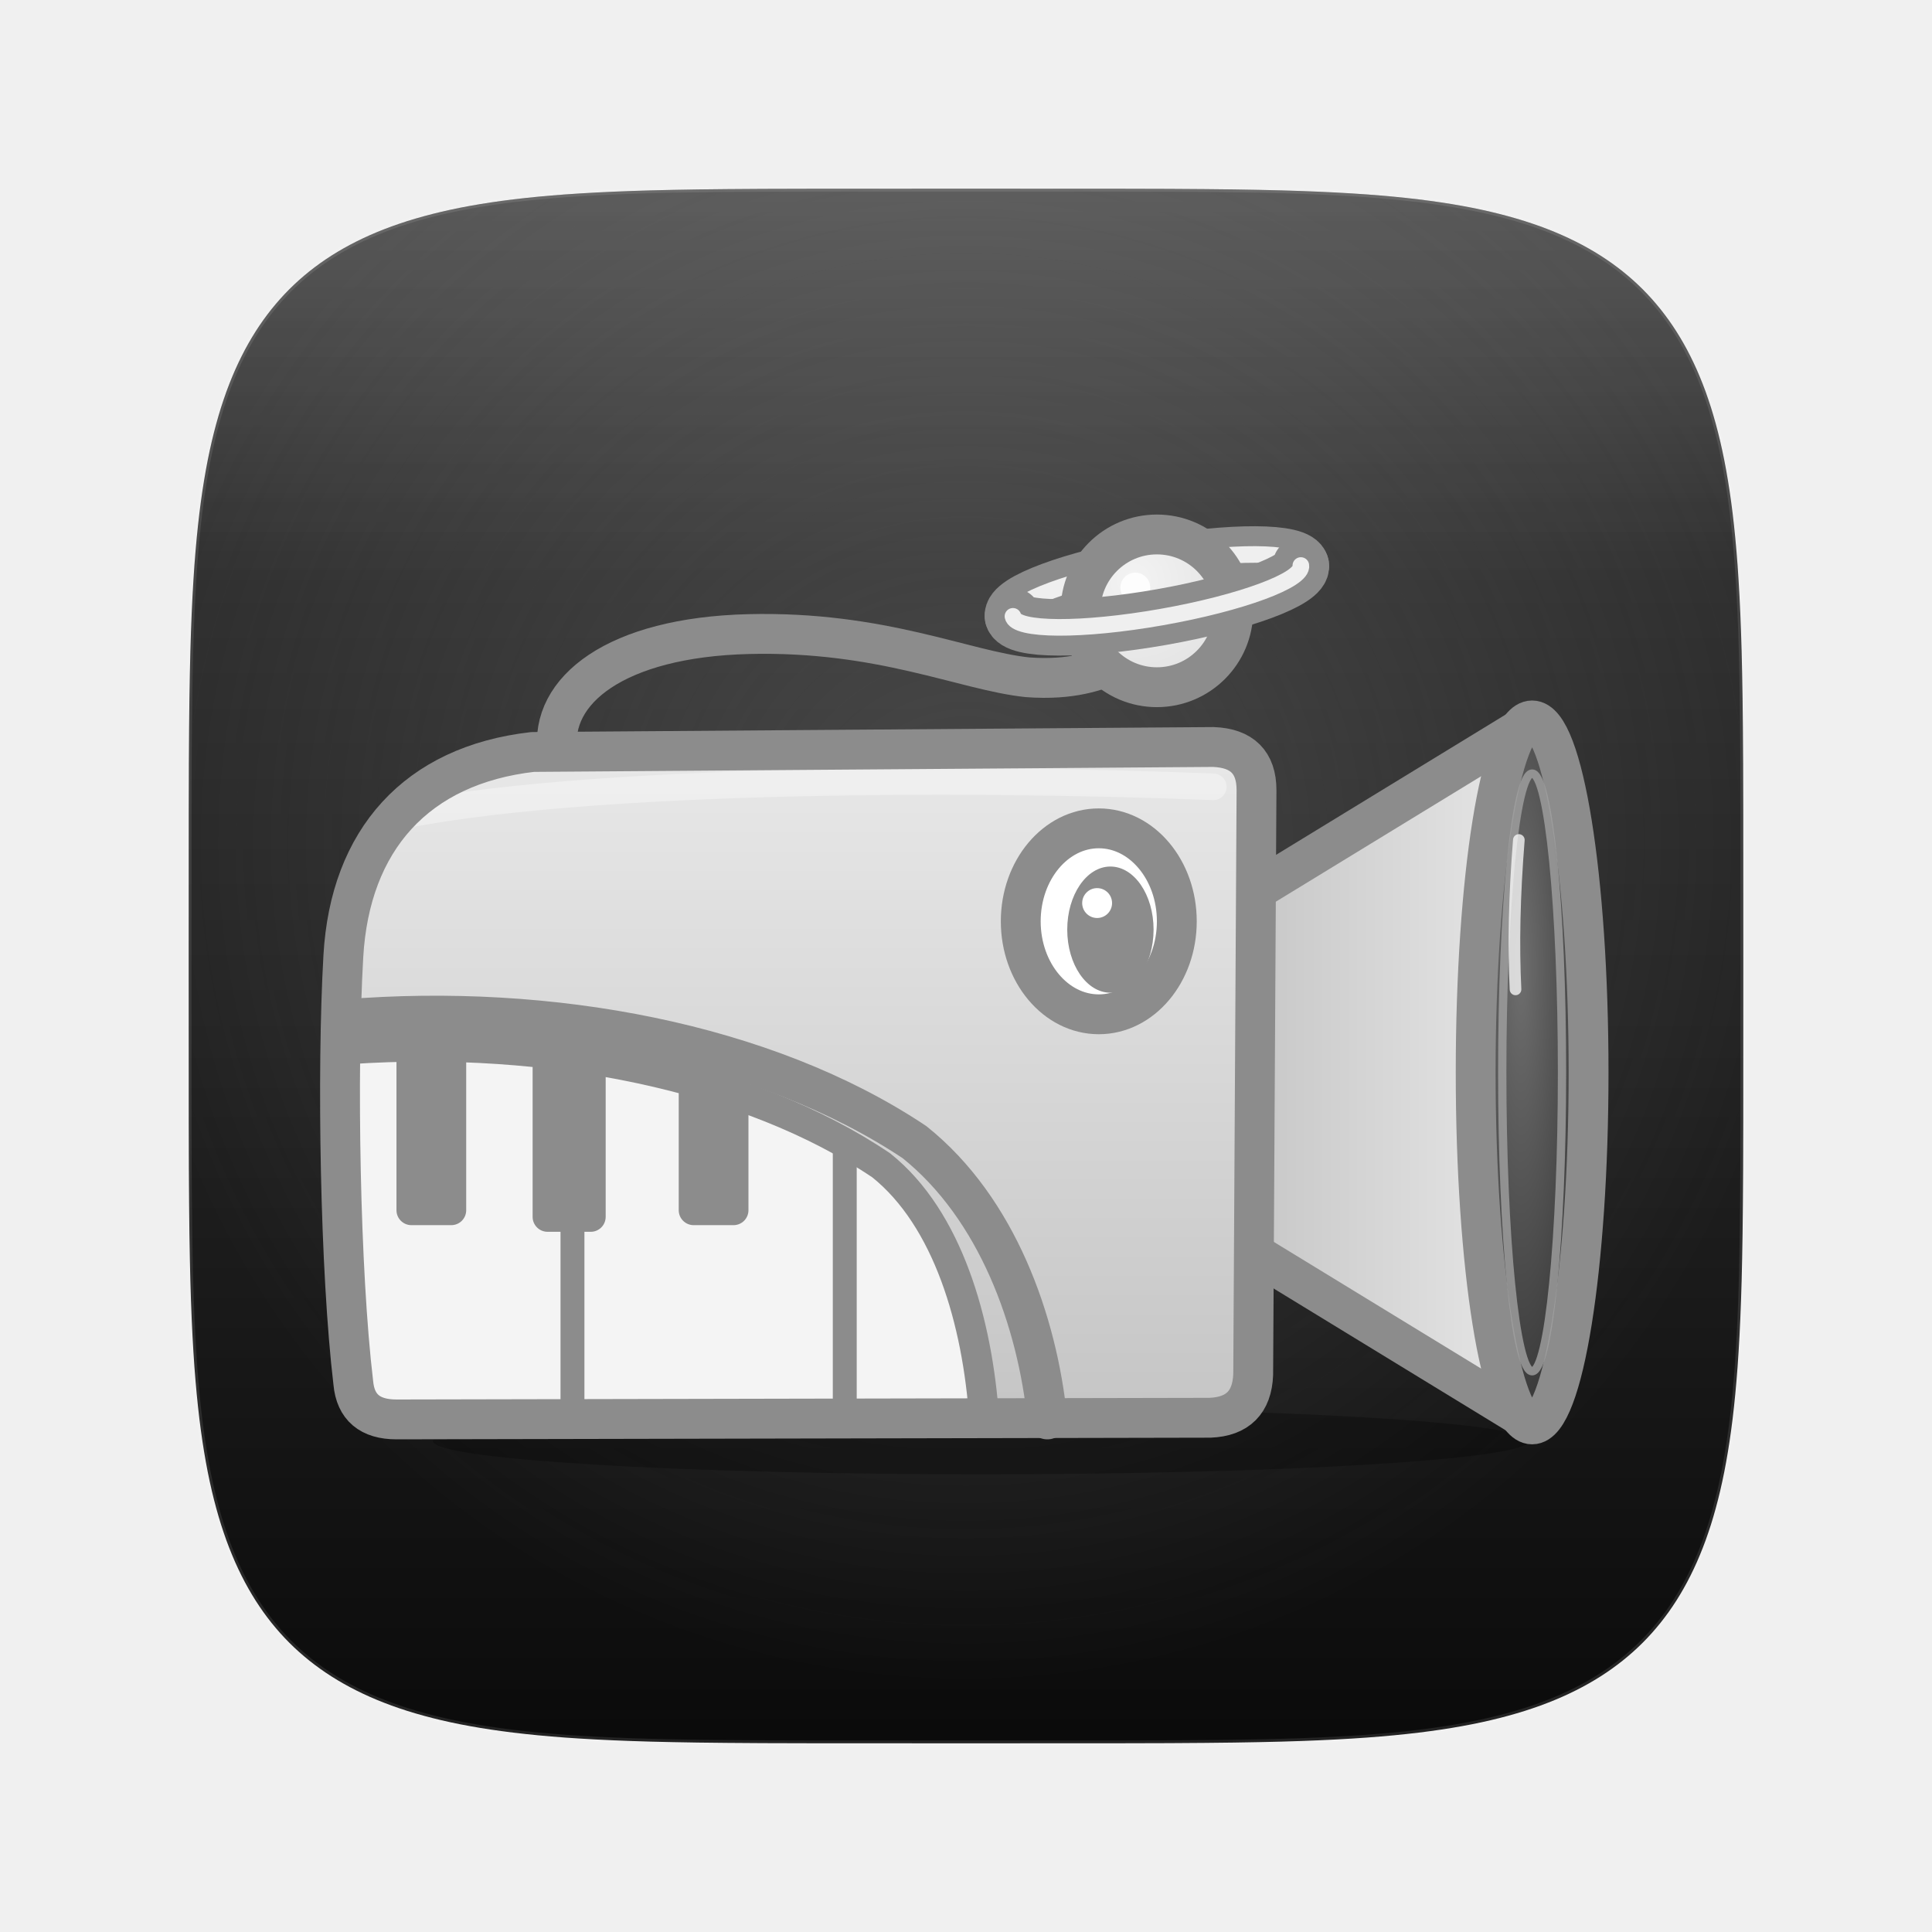
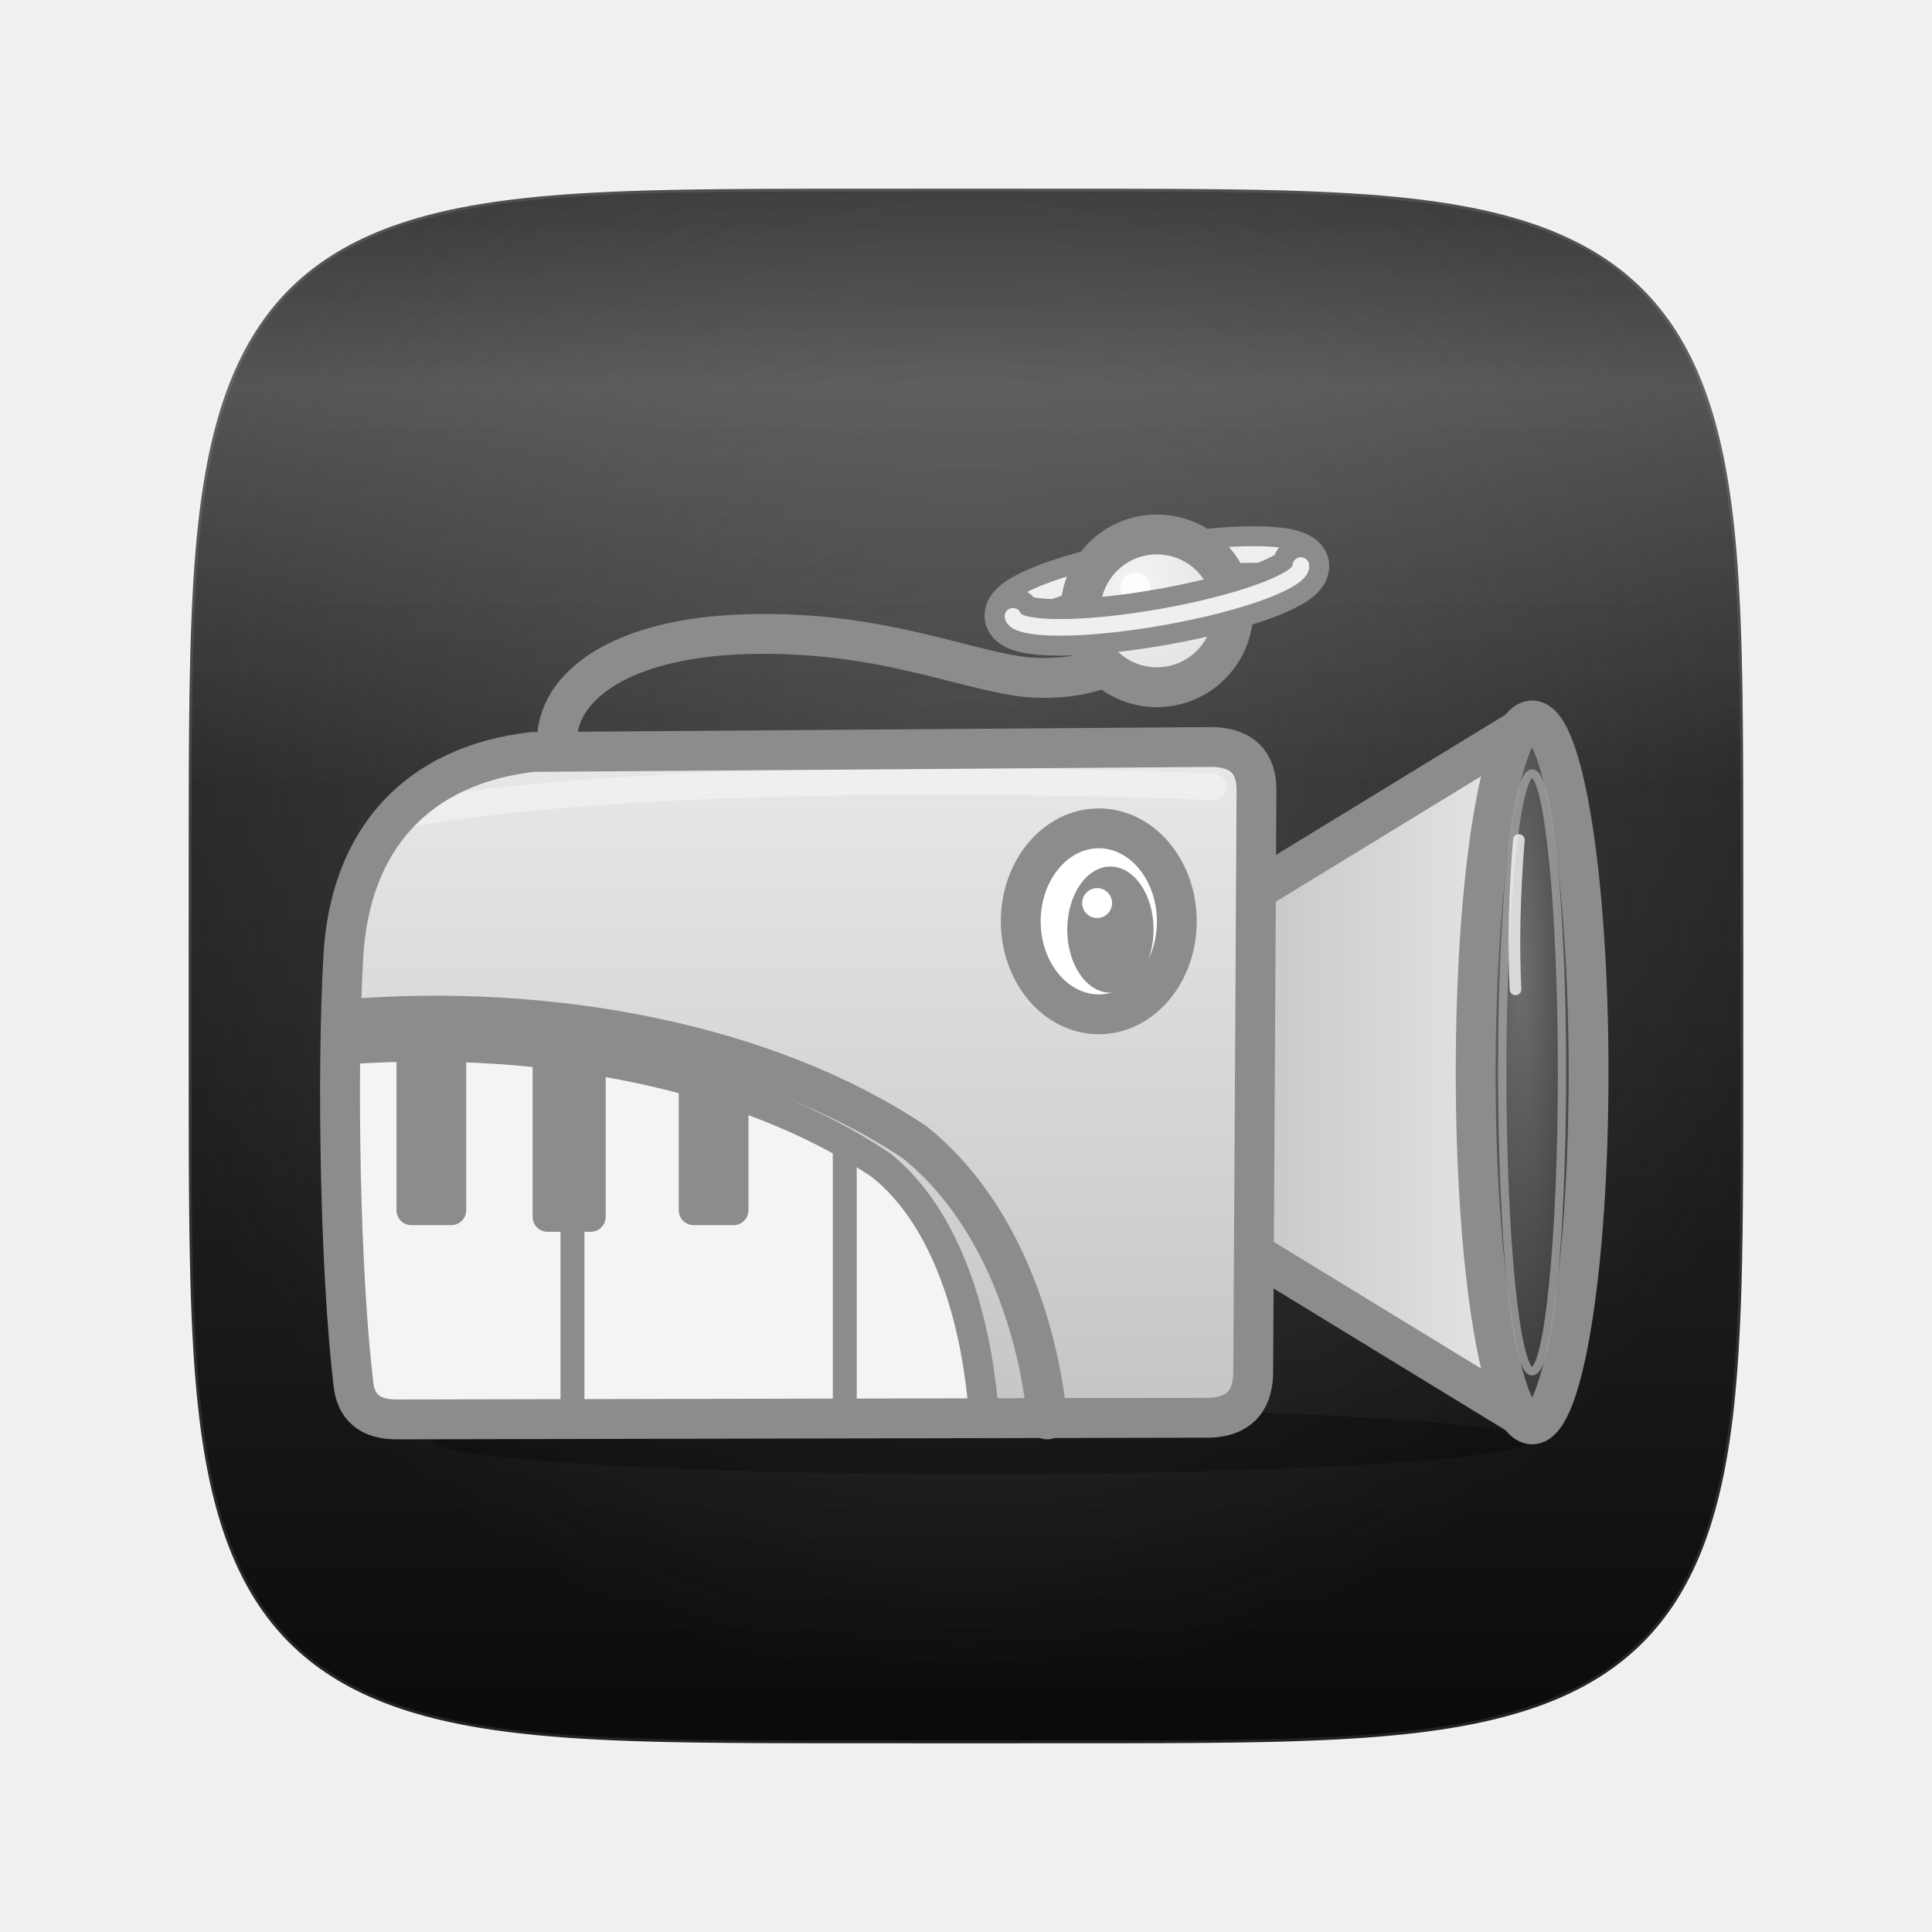
<svg xmlns="http://www.w3.org/2000/svg" width="1024" height="1024" viewBox="0 0 1024 1024">
  <defs>
    <linearGradient id="plate" x1="0" y1="0" x2="0" y2="1">
      <stop offset="0" stop-color="#3a3a3a" />
      <stop offset="0.55" stop-color="#222222" />
      <stop offset="1" stop-color="#0b0b0b" />
    </linearGradient>
    <radialGradient id="glow" cx="0.5" cy="0.42" r="0.55">
      <stop offset="0" stop-color="#6b6b6b" stop-opacity="0.45" />
      <stop offset="1" stop-color="#6b6b6b" stop-opacity="0" />
    </radialGradient>
    <linearGradient id="bodyg" x1="0" y1="0" x2="0" y2="1">
      <stop offset="0" stop-color="#c0c0c0" />
      <stop offset="0.6" stop-color="#ababab" />
      <stop offset="1" stop-color="#939393" />
    </linearGradient>
    <linearGradient id="lensbody" x1="0" y1="0" x2="0" y2="1">
      <stop offset="0" stop-color="#b8b8b8" />
      <stop offset="1" stop-color="#8c8c8c" />
    </linearGradient>
    <linearGradient id="keysg" x1="0" y1="0" x2="0" y2="1">
      <stop offset="0" stop-color="#fafafa" />
      <stop offset="1" stop-color="#e0e0e0" />
    </linearGradient>
    <linearGradient id="blackk" x1="0" y1="0" x2="0" y2="1">
      <stop offset="0" stop-color="#2f2f2f" />
      <stop offset="1" stop-color="#181818" />
    </linearGradient>
    <radialGradient id="glass" cx="0.35" cy="0.3" r="0.9">
      <stop offset="0" stop-color="#757575" />
      <stop offset="0.5" stop-color="#3c3c3c" />
      <stop offset="1" stop-color="#1c1c1c" />
    </radialGradient>
    <radialGradient id="eyew" cx="0.4" cy="0.35" r="0.7">
      <stop offset="0" stop-color="#ffffff" />
      <stop offset="1" stop-color="#e6e6e6" />
    </radialGradient>
    <radialGradient id="ball" cx="0.35" cy="0.3" r="0.8">
      <stop offset="0" stop-color="#d5d5d5" />
      <stop offset="1" stop-color="#999999" />
    </radialGradient>
    <linearGradient id="sheen" x1="0" y1="0" x2="0" y2="1">
-       <stop offset="0" stop-color="#ffffff" stop-opacity="0.16" />
-       <stop offset="0.5" stop-color="#ffffff" stop-opacity="0" />
+       <stop offset="0" stop-color="#ffffff" stop-opacity="0" />
+       <stop offset="0.25" stop-color="#ffffff" stop-opacity="0.16" />
+       <stop offset="0.75" stop-color="#ffffff" stop-opacity="0" />
    </linearGradient>
    <filter id="drop" x="-20%" y="-20%" width="140%" height="150%">
      <feGaussianBlur in="SourceAlpha" stdDeviation="14" />
      <feOffset dy="12" result="b" />
      <feComponentTransfer>
        <feFuncA type="linear" slope="0.35" />
      </feComponentTransfer>
      <feMerge>
        <feMergeNode />
        <feMergeNode in="SourceGraphic" />
      </feMerge>
    </filter>
    <clipPath id="plateclip">
      <path d="M924.00,512.00 L923.97,593.59 L923.90,619.65 L923.77,638.60 L923.60,654.01 L923.37,667.24 L923.10,678.95 L922.77,689.52 L922.39,699.21 L921.96,708.17 L921.48,716.53 L920.96,724.39 L920.37,731.81 L919.74,738.85 L919.06,745.54 L918.33,751.94 L917.54,758.06 L916.70,763.93 L915.81,769.57 L914.87,775.00 L913.88,780.24 L912.83,785.29 L911.73,790.18 L910.57,794.91 L909.36,799.49 L908.10,803.93 L906.79,808.23 L905.41,812.41 L903.99,816.47 L902.50,820.41 L900.96,824.24 L899.37,827.96 L897.71,831.58 L896.00,835.10 L894.23,838.53 L892.40,841.86 L890.51,845.11 L888.56,848.27 L886.55,851.34 L884.48,854.33 L882.34,857.24 L880.14,860.08 L877.87,862.83 L875.54,865.52 L873.14,868.13 L870.67,870.67 L868.13,873.14 L865.52,875.54 L862.83,877.87 L860.08,880.14 L857.24,882.34 L854.33,884.48 L851.34,886.55 L848.27,888.56 L845.11,890.51 L841.86,892.40 L838.53,894.23 L835.10,896.00 L831.58,897.71 L827.96,899.37 L824.24,900.96 L820.41,902.50 L816.47,903.99 L812.41,905.41 L808.23,906.79 L803.93,908.10 L799.49,909.36 L794.91,910.57 L790.18,911.73 L785.29,912.83 L780.24,913.88 L775.00,914.87 L769.57,915.81 L763.93,916.70 L758.06,917.54 L751.94,918.33 L745.54,919.06 L738.85,919.74 L731.81,920.37 L724.39,920.96 L716.53,921.48 L708.17,921.96 L699.21,922.39 L689.52,922.77 L678.95,923.10 L667.24,923.37 L654.01,923.60 L638.60,923.77 L619.65,923.90 L593.59,923.97 L512.00,924.00 L430.41,923.97 L404.35,923.90 L385.40,923.77 L369.99,923.60 L356.76,923.37 L345.05,923.10 L334.48,922.77 L324.79,922.39 L315.83,921.96 L307.47,921.48 L299.61,920.96 L292.19,920.37 L285.15,919.74 L278.46,919.06 L272.06,918.33 L265.94,917.54 L260.07,916.70 L254.43,915.81 L249.00,914.87 L243.76,913.88 L238.71,912.83 L233.82,911.73 L229.09,910.57 L224.51,909.36 L220.07,908.10 L215.77,906.79 L211.59,905.41 L207.53,903.99 L203.59,902.50 L199.76,900.96 L196.04,899.37 L192.42,897.71 L188.90,896.00 L185.47,894.23 L182.14,892.40 L178.89,890.51 L175.73,888.56 L172.66,886.55 L169.67,884.48 L166.76,882.34 L163.92,880.14 L161.17,877.87 L158.48,875.54 L155.87,873.14 L153.33,870.67 L150.86,868.13 L148.46,865.52 L146.13,862.83 L143.86,860.08 L141.66,857.24 L139.52,854.33 L137.45,851.34 L135.44,848.27 L133.49,845.11 L131.60,841.86 L129.77,838.53 L128.00,835.10 L126.29,831.58 L124.63,827.96 L123.04,824.24 L121.50,820.41 L120.01,816.47 L118.59,812.41 L117.21,808.23 L115.90,803.93 L114.64,799.49 L113.43,794.91 L112.27,790.18 L111.17,785.29 L110.12,780.24 L109.13,775.00 L108.19,769.57 L107.30,763.93 L106.46,758.06 L105.67,751.94 L104.94,745.54 L104.26,738.85 L103.63,731.81 L103.04,724.39 L102.52,716.53 L102.04,708.17 L101.61,699.21 L101.23,689.52 L100.90,678.95 L100.63,667.24 L100.40,654.01 L100.23,638.60 L100.10,619.65 L100.03,593.59 L100.00,512.00 L100.03,430.41 L100.10,404.35 L100.23,385.40 L100.40,369.99 L100.63,356.76 L100.90,345.05 L101.23,334.48 L101.61,324.79 L102.04,315.83 L102.52,307.47 L103.04,299.61 L103.63,292.19 L104.26,285.15 L104.94,278.46 L105.67,272.06 L106.46,265.94 L107.30,260.07 L108.19,254.43 L109.13,249.00 L110.12,243.76 L111.17,238.71 L112.27,233.82 L113.43,229.09 L114.64,224.51 L115.90,220.07 L117.21,215.77 L118.59,211.59 L120.01,207.53 L121.50,203.59 L123.04,199.76 L124.63,196.04 L126.29,192.42 L128.00,188.90 L129.77,185.47 L131.60,182.14 L133.49,178.89 L135.44,175.73 L137.45,172.66 L139.52,169.67 L141.66,166.76 L143.86,163.92 L146.13,161.17 L148.46,158.48 L150.86,155.87 L153.33,153.33 L155.87,150.86 L158.48,148.46 L161.17,146.13 L163.92,143.86 L166.76,141.66 L169.67,139.52 L172.66,137.45 L175.73,135.44 L178.89,133.49 L182.14,131.60 L185.47,129.77 L188.90,128.00 L192.42,126.29 L196.04,124.63 L199.76,123.04 L203.59,121.50 L207.53,120.01 L211.59,118.59 L215.77,117.21 L220.07,115.90 L224.51,114.64 L229.09,113.43 L233.82,112.27 L238.71,111.17 L243.76,110.12 L249.00,109.13 L254.43,108.19 L260.07,107.30 L265.94,106.46 L272.06,105.67 L278.46,104.94 L285.15,104.26 L292.19,103.63 L299.61,103.04 L307.47,102.52 L315.83,102.04 L324.79,101.61 L334.48,101.23 L345.05,100.90 L356.76,100.63 L369.99,100.40 L385.40,100.23 L404.35,100.10 L430.41,100.03 L512.00,100.00 L593.59,100.03 L619.65,100.10 L638.60,100.23 L654.01,100.40 L667.24,100.63 L678.95,100.90 L689.52,101.23 L699.21,101.61 L708.17,102.04 L716.53,102.52 L724.39,103.04 L731.81,103.63 L738.85,104.26 L745.54,104.94 L751.94,105.67 L758.06,106.46 L763.93,107.30 L769.57,108.19 L775.00,109.13 L780.24,110.12 L785.29,111.17 L790.18,112.27 L794.91,113.43 L799.49,114.64 L803.93,115.90 L808.23,117.21 L812.41,118.59 L816.47,120.01 L820.41,121.50 L824.24,123.04 L827.96,124.63 L831.58,126.29 L835.10,128.00 L838.53,129.77 L841.86,131.60 L845.11,133.49 L848.27,135.44 L851.34,137.45 L854.33,139.52 L857.24,141.66 L860.08,143.86 L862.83,146.13 L865.52,148.46 L868.13,150.86 L870.67,153.33 L873.14,155.87 L875.54,158.48 L877.87,161.17 L880.14,163.92 L882.34,166.76 L884.48,169.67 L886.55,172.66 L888.56,175.73 L890.51,178.89 L892.40,182.14 L894.23,185.47 L896.00,188.90 L897.71,192.42 L899.37,196.04 L900.96,199.76 L902.50,203.59 L903.99,207.53 L905.41,211.59 L906.79,215.77 L908.10,220.07 L909.36,224.51 L910.57,229.09 L911.73,233.82 L912.83,238.71 L913.88,243.76 L914.87,249.00 L915.81,254.43 L916.70,260.07 L917.54,265.94 L918.33,272.06 L919.06,278.46 L919.74,285.15 L920.37,292.19 L920.96,299.61 L921.48,307.47 L921.96,315.83 L922.39,324.79 L922.77,334.48 L923.10,345.05 L923.37,356.76 L923.60,369.99 L923.77,385.40 L923.90,404.35 L923.97,430.41 Z" />
    </clipPath>
  </defs>
  <path d="M924.00,512.00 L923.97,593.59 L923.90,619.65 L923.77,638.60 L923.60,654.01 L923.37,667.24 L923.10,678.95 L922.77,689.52 L922.39,699.21 L921.96,708.17 L921.48,716.53 L920.96,724.39 L920.37,731.81 L919.74,738.85 L919.06,745.54 L918.33,751.94 L917.54,758.06 L916.70,763.93 L915.81,769.57 L914.87,775.00 L913.88,780.24 L912.83,785.29 L911.73,790.18 L910.57,794.91 L909.36,799.49 L908.10,803.93 L906.79,808.23 L905.41,812.41 L903.99,816.47 L902.50,820.41 L900.96,824.24 L899.37,827.96 L897.71,831.58 L896.00,835.10 L894.23,838.53 L892.40,841.86 L890.51,845.11 L888.56,848.27 L886.55,851.34 L884.48,854.33 L882.34,857.24 L880.14,860.08 L877.87,862.83 L875.54,865.52 L873.14,868.13 L870.67,870.67 L868.13,873.14 L865.52,875.54 L862.83,877.87 L860.08,880.14 L857.24,882.34 L854.33,884.48 L851.34,886.55 L848.27,888.56 L845.11,890.51 L841.86,892.40 L838.53,894.23 L835.10,896.00 L831.58,897.71 L827.96,899.37 L824.24,900.96 L820.41,902.50 L816.47,903.99 L812.41,905.41 L808.23,906.79 L803.93,908.10 L799.49,909.36 L794.91,910.57 L790.18,911.73 L785.29,912.83 L780.24,913.88 L775.00,914.87 L769.57,915.81 L763.93,916.70 L758.06,917.54 L751.94,918.33 L745.54,919.06 L738.85,919.74 L731.81,920.37 L724.39,920.96 L716.53,921.48 L708.17,921.96 L699.21,922.39 L689.52,922.77 L678.95,923.10 L667.24,923.37 L654.01,923.60 L638.60,923.77 L619.65,923.90 L593.59,923.97 L512.00,924.00 L430.41,923.97 L404.35,923.90 L385.40,923.77 L369.99,923.60 L356.76,923.37 L345.05,923.10 L334.48,922.77 L324.79,922.39 L315.83,921.96 L307.47,921.48 L299.61,920.96 L292.19,920.37 L285.15,919.74 L278.46,919.06 L272.06,918.33 L265.94,917.54 L260.07,916.70 L254.43,915.81 L249.00,914.87 L243.76,913.88 L238.71,912.83 L233.82,911.73 L229.09,910.57 L224.51,909.36 L220.07,908.10 L215.77,906.79 L211.59,905.41 L207.53,903.99 L203.59,902.50 L199.76,900.96 L196.04,899.37 L192.42,897.71 L188.90,896.00 L185.47,894.23 L182.14,892.40 L178.89,890.51 L175.73,888.56 L172.66,886.55 L169.67,884.48 L166.76,882.34 L163.92,880.14 L161.17,877.87 L158.48,875.54 L155.87,873.14 L153.33,870.67 L150.86,868.13 L148.46,865.52 L146.13,862.83 L143.86,860.08 L141.66,857.24 L139.52,854.33 L137.45,851.34 L135.44,848.27 L133.49,845.11 L131.60,841.86 L129.77,838.53 L128.00,835.10 L126.29,831.58 L124.63,827.96 L123.04,824.24 L121.50,820.41 L120.01,816.47 L118.59,812.41 L117.21,808.23 L115.90,803.93 L114.64,799.49 L113.43,794.91 L112.27,790.18 L111.17,785.29 L110.12,780.24 L109.13,775.00 L108.19,769.57 L107.30,763.93 L106.46,758.06 L105.67,751.94 L104.94,745.54 L104.26,738.85 L103.63,731.81 L103.04,724.39 L102.52,716.53 L102.04,708.17 L101.61,699.21 L101.23,689.52 L100.90,678.95 L100.63,667.24 L100.40,654.01 L100.23,638.60 L100.10,619.65 L100.03,593.59 L100.00,512.00 L100.03,430.41 L100.10,404.35 L100.23,385.40 L100.40,369.99 L100.63,356.76 L100.90,345.05 L101.23,334.48 L101.61,324.79 L102.04,315.83 L102.52,307.47 L103.04,299.61 L103.63,292.19 L104.26,285.15 L104.94,278.46 L105.67,272.06 L106.46,265.94 L107.30,260.07 L108.19,254.43 L109.13,249.00 L110.12,243.76 L111.17,238.71 L112.27,233.82 L113.43,229.09 L114.64,224.51 L115.90,220.07 L117.21,215.77 L118.59,211.59 L120.01,207.53 L121.50,203.59 L123.04,199.76 L124.63,196.04 L126.29,192.42 L128.00,188.90 L129.77,185.47 L131.60,182.14 L133.49,178.89 L135.44,175.73 L137.45,172.66 L139.52,169.67 L141.66,166.76 L143.86,163.92 L146.13,161.17 L148.46,158.48 L150.86,155.87 L153.33,153.33 L155.87,150.86 L158.48,148.46 L161.17,146.13 L163.92,143.86 L166.76,141.66 L169.67,139.52 L172.66,137.45 L175.73,135.44 L178.89,133.49 L182.14,131.60 L185.47,129.77 L188.90,128.00 L192.42,126.29 L196.04,124.63 L199.76,123.04 L203.59,121.50 L207.53,120.01 L211.59,118.59 L215.77,117.21 L220.07,115.90 L224.51,114.64 L229.09,113.43 L233.82,112.27 L238.71,111.17 L243.76,110.12 L249.00,109.13 L254.43,108.19 L260.07,107.30 L265.94,106.46 L272.06,105.67 L278.46,104.94 L285.15,104.26 L292.19,103.63 L299.61,103.04 L307.47,102.52 L315.83,102.04 L324.79,101.61 L334.48,101.23 L345.05,100.90 L356.76,100.63 L369.99,100.40 L385.40,100.23 L404.35,100.10 L430.41,100.03 L512.00,100.00 L593.59,100.03 L619.65,100.10 L638.60,100.23 L654.01,100.40 L667.24,100.63 L678.95,100.90 L689.52,101.23 L699.21,101.61 L708.17,102.04 L716.53,102.52 L724.39,103.04 L731.81,103.63 L738.85,104.26 L745.54,104.94 L751.94,105.67 L758.06,106.46 L763.93,107.30 L769.57,108.19 L775.00,109.13 L780.24,110.12 L785.29,111.17 L790.18,112.27 L794.91,113.43 L799.49,114.64 L803.93,115.90 L808.23,117.21 L812.41,118.59 L816.47,120.01 L820.41,121.50 L824.24,123.04 L827.96,124.63 L831.58,126.29 L835.10,128.00 L838.53,129.77 L841.86,131.60 L845.11,133.49 L848.27,135.44 L851.34,137.45 L854.33,139.52 L857.24,141.66 L860.08,143.86 L862.83,146.13 L865.52,148.46 L868.13,150.86 L870.67,153.33 L873.14,155.87 L875.54,158.48 L877.87,161.17 L880.14,163.92 L882.34,166.76 L884.48,169.67 L886.55,172.66 L888.56,175.73 L890.51,178.89 L892.40,182.14 L894.23,185.47 L896.00,188.90 L897.71,192.42 L899.37,196.04 L900.96,199.76 L902.50,203.59 L903.99,207.53 L905.41,211.59 L906.79,215.77 L908.10,220.07 L909.36,224.51 L910.57,229.09 L911.73,233.82 L912.83,238.71 L913.88,243.76 L914.87,249.00 L915.81,254.43 L916.70,260.07 L917.54,265.94 L918.33,272.06 L919.06,278.46 L919.74,285.15 L920.37,292.19 L920.96,299.61 L921.48,307.47 L921.96,315.83 L922.39,324.79 L922.77,334.48 L923.10,345.05 L923.37,356.76 L923.60,369.99 L923.77,385.40 L923.90,404.35 L923.97,430.41 Z" fill="url(#plate)" />
  <g clip-path="url(#plateclip)">
    <rect x="100" y="100" width="824" height="824" fill="url(#glow)" />
    <rect x="100" y="100" width="824" height="420" fill="url(#sheen)" />
    <ellipse cx="519.9" cy="763.8" rx="290.4" ry="17.6" fill="#060606" opacity="0.35" />
    <g transform="translate(115.1,-126.8) scale(0.88)">
      <defs>
        <clipPath id="bodyclip">
          <path d="M 82 977 C 74 910 72 790 76 720 C 80 650 120 605 190 597 L 600 594 Q 626 595 626 620 L 624 972 Q 623 997 598 998 L 108 999 Q 84 999 82 977 Z" />
        </clipPath>
        <clipPath id="jawclip">
          <path d="M 80 776 C 200 768 320 792 400 846 C 440 878 458 940 462 999 L 100 999 Q 82 999 82 977 L 80 776 Z" />
        </clipPath>
        <linearGradient id="bg1" x1="0" y1="0" x2="0" y2="1">
          <stop offset="0" stop-color="#e8e8e8" />
          <stop offset="1" stop-color="#c5c5c5" />
        </linearGradient>
        <linearGradient id="lg1" x1="0" y1="0" x2="1" y2="0">
          <stop offset="0" stop-color="#c5c5c5" />
          <stop offset="1" stop-color="#e8e8e8" />
        </linearGradient>
        <radialGradient id="gl" cx="0.4" cy="0.35" r="0.7">
          <stop offset="0" stop-color="#6e6e6e" />
          <stop offset="1" stop-color="#353535" />
        </radialGradient>
        <radialGradient id="bl" cx="0.35" cy="0.3" r="0.75">
          <stop offset="0" stop-color="#f3f3f3" />
          <stop offset="1" stop-color="#e2e2e2" />
        </radialGradient>
      </defs>
      <path d="M 610 690 L 790 580 Q 800 790 790 1000 L 610 890 Z" fill="url(#lg1)" stroke="#8c8c8c" stroke-width="24" stroke-linejoin="round" />
      <ellipse cx="792" cy="790" rx="34" ry="212" fill="url(#gl)" stroke="#8c8c8c" stroke-width="24" />
      <ellipse cx="792" cy="790" rx="18" ry="180" fill="none" stroke="#a1a1a1" stroke-width="5" opacity="0.8" />
      <path d="M 784 650 Q 780 700 782 740" stroke="#ffffff" stroke-width="7" stroke-linecap="round" fill="none" opacity="0.75" />
      <path d="M 205 597 C 200 560 240 528 320 526 C 400 524 450 548 488 552 C 515 554 530 548 540 544" fill="none" stroke="#8c8c8c" stroke-width="24" stroke-linecap="round" />
      <path d="M 82 977 C 74 910 72 790 76 720 C 80 650 120 605 190 597 L 600 594 Q 626 595 626 620 L 624 972 Q 623 997 598 998 L 108 999 Q 84 999 82 977 Z" fill="url(#bg1)" />
      <g clip-path="url(#bodyclip)">
        <path d="M 80 776 C 200 768 320 792 400 846 C 440 878 458 940 462 999 L 100 999 Q 82 999 82 977 L 80 776 Z" fill="#f4f4f4" />
        <path d="M 90 640 C 200 612 450 612 600 618" stroke="#ffffff" stroke-opacity="0.35" stroke-width="16" fill="none" stroke-linecap="round" />
        <g clip-path="url(#jawclip)">
          <path d="M 214 770 L 214 1005" stroke="#8c8c8c" stroke-width="14.4" />
          <path d="M 378 770 L 378 1005" stroke="#8c8c8c" stroke-width="14.4" />
          <rect x="108" y="700" width="42" height="182" rx="9" fill="#8c8c8c" />
          <rect x="190" y="700" width="44" height="186" rx="9" fill="#8c8c8c" />
          <rect x="278" y="700" width="42" height="182" rx="9" fill="#8c8c8c" />
        </g>
      </g>
      <path d="M 77 758 C 200 748 330 772 420 832 C 470 872 494 940 500 999" fill="none" stroke="#8c8c8c" stroke-width="24" stroke-linecap="round" />
      <path d="M 80 776 C 200 768 320 792 400 846 C 440 878 458 940 462 999" fill="none" stroke="#8c8c8c" stroke-width="18.0" stroke-linecap="round" />
      <path d="M 82 977 C 74 910 72 790 76 720 C 80 650 120 605 190 597 L 600 594 Q 626 595 626 620 L 624 972 Q 623 997 598 998 L 108 999 Q 84 999 82 977 Z" fill="none" stroke="#8c8c8c" stroke-width="24" stroke-linejoin="round" />
      <ellipse cx="531" cy="699" rx="47" ry="56" fill="#ffffff" stroke="#8c8c8c" stroke-width="24" />
      <ellipse cx="538" cy="704" rx="26" ry="38" fill="#8c8c8c" />
      <circle cx="530" cy="688" r="9" fill="#ffffff" />
      <path d="M 479.3 515.3 A 88 16 -10 0 1 652.7 484.7" fill="none" stroke="#8c8c8c" stroke-width="34" stroke-linecap="round" />
      <path d="M 479.3 515.3 A 88 16 -10 0 1 652.7 484.7" fill="none" stroke="#efefef" stroke-width="10" stroke-linecap="round" />
      <circle cx="566" cy="512" r="46" fill="url(#bl)" stroke="#8c8c8c" stroke-width="24" />
      <circle cx="553" cy="498" r="9" fill="#ffffff" opacity="0.85" />
      <path d="M 479.3 515.3 A 88 16 -10 0 0 652.7 484.7" fill="none" stroke="#8c8c8c" stroke-width="34" stroke-linecap="round" />
      <path d="M 479.3 515.3 A 88 16 -10 0 0 652.7 484.7" fill="none" stroke="#efefef" stroke-width="10" stroke-linecap="round" />
    </g>
  </g>
  <path d="M924.00,512.00 L923.97,593.59 L923.90,619.65 L923.77,638.60 L923.60,654.01 L923.37,667.24 L923.10,678.95 L922.77,689.52 L922.39,699.21 L921.96,708.17 L921.48,716.53 L920.96,724.39 L920.37,731.81 L919.74,738.85 L919.06,745.54 L918.33,751.94 L917.54,758.06 L916.70,763.93 L915.81,769.57 L914.87,775.00 L913.88,780.24 L912.83,785.29 L911.73,790.18 L910.57,794.91 L909.36,799.49 L908.10,803.93 L906.79,808.23 L905.41,812.41 L903.99,816.47 L902.50,820.41 L900.96,824.24 L899.37,827.96 L897.71,831.58 L896.00,835.10 L894.23,838.53 L892.40,841.86 L890.51,845.11 L888.56,848.27 L886.55,851.34 L884.48,854.33 L882.34,857.24 L880.14,860.08 L877.87,862.83 L875.54,865.52 L873.14,868.13 L870.67,870.67 L868.13,873.14 L865.52,875.54 L862.83,877.87 L860.08,880.14 L857.24,882.34 L854.33,884.48 L851.34,886.55 L848.27,888.56 L845.11,890.51 L841.86,892.40 L838.53,894.23 L835.10,896.00 L831.58,897.71 L827.96,899.37 L824.24,900.96 L820.41,902.50 L816.47,903.99 L812.41,905.41 L808.23,906.79 L803.93,908.10 L799.49,909.36 L794.91,910.57 L790.18,911.73 L785.29,912.83 L780.24,913.88 L775.00,914.87 L769.57,915.81 L763.93,916.70 L758.06,917.54 L751.94,918.33 L745.54,919.06 L738.85,919.74 L731.81,920.37 L724.39,920.96 L716.53,921.48 L708.17,921.96 L699.21,922.39 L689.52,922.77 L678.95,923.10 L667.24,923.37 L654.01,923.60 L638.60,923.77 L619.65,923.90 L593.59,923.97 L512.00,924.00 L430.41,923.97 L404.35,923.90 L385.40,923.77 L369.99,923.60 L356.76,923.37 L345.05,923.10 L334.48,922.77 L324.79,922.39 L315.83,921.96 L307.47,921.48 L299.61,920.96 L292.19,920.37 L285.15,919.74 L278.46,919.06 L272.06,918.33 L265.94,917.54 L260.07,916.70 L254.43,915.81 L249.00,914.87 L243.76,913.88 L238.71,912.83 L233.82,911.73 L229.09,910.57 L224.51,909.36 L220.07,908.10 L215.77,906.79 L211.59,905.41 L207.53,903.99 L203.59,902.50 L199.76,900.96 L196.04,899.37 L192.42,897.71 L188.90,896.00 L185.47,894.23 L182.14,892.40 L178.89,890.51 L175.73,888.56 L172.66,886.55 L169.67,884.48 L166.76,882.34 L163.92,880.14 L161.17,877.87 L158.48,875.54 L155.87,873.14 L153.33,870.67 L150.86,868.13 L148.46,865.52 L146.13,862.83 L143.86,860.08 L141.66,857.24 L139.52,854.33 L137.45,851.34 L135.44,848.27 L133.49,845.11 L131.60,841.86 L129.77,838.53 L128.00,835.10 L126.29,831.58 L124.63,827.96 L123.04,824.24 L121.50,820.41 L120.01,816.47 L118.59,812.41 L117.21,808.23 L115.90,803.93 L114.64,799.49 L113.43,794.91 L112.27,790.18 L111.17,785.29 L110.12,780.24 L109.13,775.00 L108.19,769.57 L107.30,763.93 L106.46,758.06 L105.67,751.94 L104.94,745.54 L104.26,738.85 L103.63,731.81 L103.04,724.39 L102.52,716.53 L102.04,708.17 L101.61,699.21 L101.23,689.52 L100.90,678.95 L100.63,667.24 L100.40,654.01 L100.23,638.60 L100.10,619.65 L100.03,593.59 L100.00,512.00 L100.03,430.41 L100.10,404.35 L100.23,385.40 L100.40,369.99 L100.63,356.76 L100.90,345.05 L101.23,334.48 L101.61,324.79 L102.04,315.83 L102.52,307.47 L103.04,299.61 L103.63,292.19 L104.26,285.15 L104.94,278.46 L105.67,272.06 L106.46,265.94 L107.30,260.07 L108.19,254.43 L109.13,249.00 L110.12,243.76 L111.17,238.71 L112.27,233.82 L113.43,229.09 L114.64,224.51 L115.90,220.07 L117.21,215.77 L118.59,211.59 L120.01,207.53 L121.50,203.59 L123.04,199.76 L124.63,196.04 L126.29,192.42 L128.00,188.90 L129.77,185.47 L131.60,182.14 L133.49,178.89 L135.44,175.73 L137.45,172.66 L139.52,169.67 L141.66,166.76 L143.86,163.92 L146.13,161.17 L148.46,158.48 L150.86,155.87 L153.33,153.33 L155.87,150.86 L158.48,148.46 L161.17,146.13 L163.92,143.86 L166.76,141.66 L169.67,139.52 L172.66,137.45 L175.73,135.44 L178.89,133.49 L182.14,131.60 L185.47,129.77 L188.90,128.00 L192.42,126.29 L196.04,124.63 L199.76,123.04 L203.59,121.50 L207.53,120.01 L211.59,118.59 L215.77,117.21 L220.07,115.90 L224.51,114.64 L229.09,113.43 L233.82,112.27 L238.71,111.17 L243.76,110.12 L249.00,109.13 L254.43,108.19 L260.07,107.30 L265.94,106.46 L272.06,105.67 L278.46,104.94 L285.15,104.26 L292.19,103.63 L299.61,103.04 L307.47,102.52 L315.83,102.04 L324.79,101.61 L334.48,101.23 L345.05,100.90 L356.76,100.63 L369.99,100.40 L385.40,100.23 L404.35,100.10 L430.41,100.03 L512.00,100.00 L593.59,100.03 L619.65,100.10 L638.60,100.23 L654.01,100.40 L667.24,100.63 L678.95,100.90 L689.52,101.23 L699.21,101.61 L708.17,102.04 L716.53,102.52 L724.39,103.04 L731.81,103.63 L738.85,104.26 L745.54,104.94 L751.94,105.67 L758.06,106.46 L763.93,107.30 L769.57,108.19 L775.00,109.13 L780.24,110.12 L785.29,111.17 L790.18,112.27 L794.91,113.43 L799.49,114.64 L803.93,115.90 L808.23,117.21 L812.41,118.59 L816.47,120.01 L820.41,121.50 L824.24,123.04 L827.96,124.63 L831.58,126.29 L835.10,128.00 L838.53,129.77 L841.86,131.60 L845.11,133.49 L848.27,135.44 L851.34,137.45 L854.33,139.52 L857.24,141.66 L860.08,143.86 L862.83,146.13 L865.52,148.46 L868.13,150.86 L870.67,153.33 L873.14,155.87 L875.54,158.48 L877.87,161.17 L880.14,163.92 L882.34,166.76 L884.48,169.67 L886.55,172.66 L888.56,175.73 L890.51,178.89 L892.40,182.14 L894.23,185.47 L896.00,188.90 L897.71,192.42 L899.37,196.04 L900.96,199.76 L902.50,203.59 L903.99,207.53 L905.41,211.59 L906.79,215.77 L908.10,220.07 L909.36,224.51 L910.57,229.09 L911.73,233.82 L912.83,238.71 L913.88,243.76 L914.87,249.00 L915.81,254.43 L916.70,260.07 L917.54,265.94 L918.33,272.06 L919.06,278.46 L919.74,285.15 L920.37,292.19 L920.96,299.61 L921.48,307.47 L921.96,315.83 L922.39,324.79 L922.77,334.48 L923.10,345.05 L923.37,356.76 L923.60,369.99 L923.77,385.40 L923.90,404.35 L923.97,430.41 Z" fill="none" stroke="#ffffff" stroke-opacity="0.10" stroke-width="3" />
</svg>
